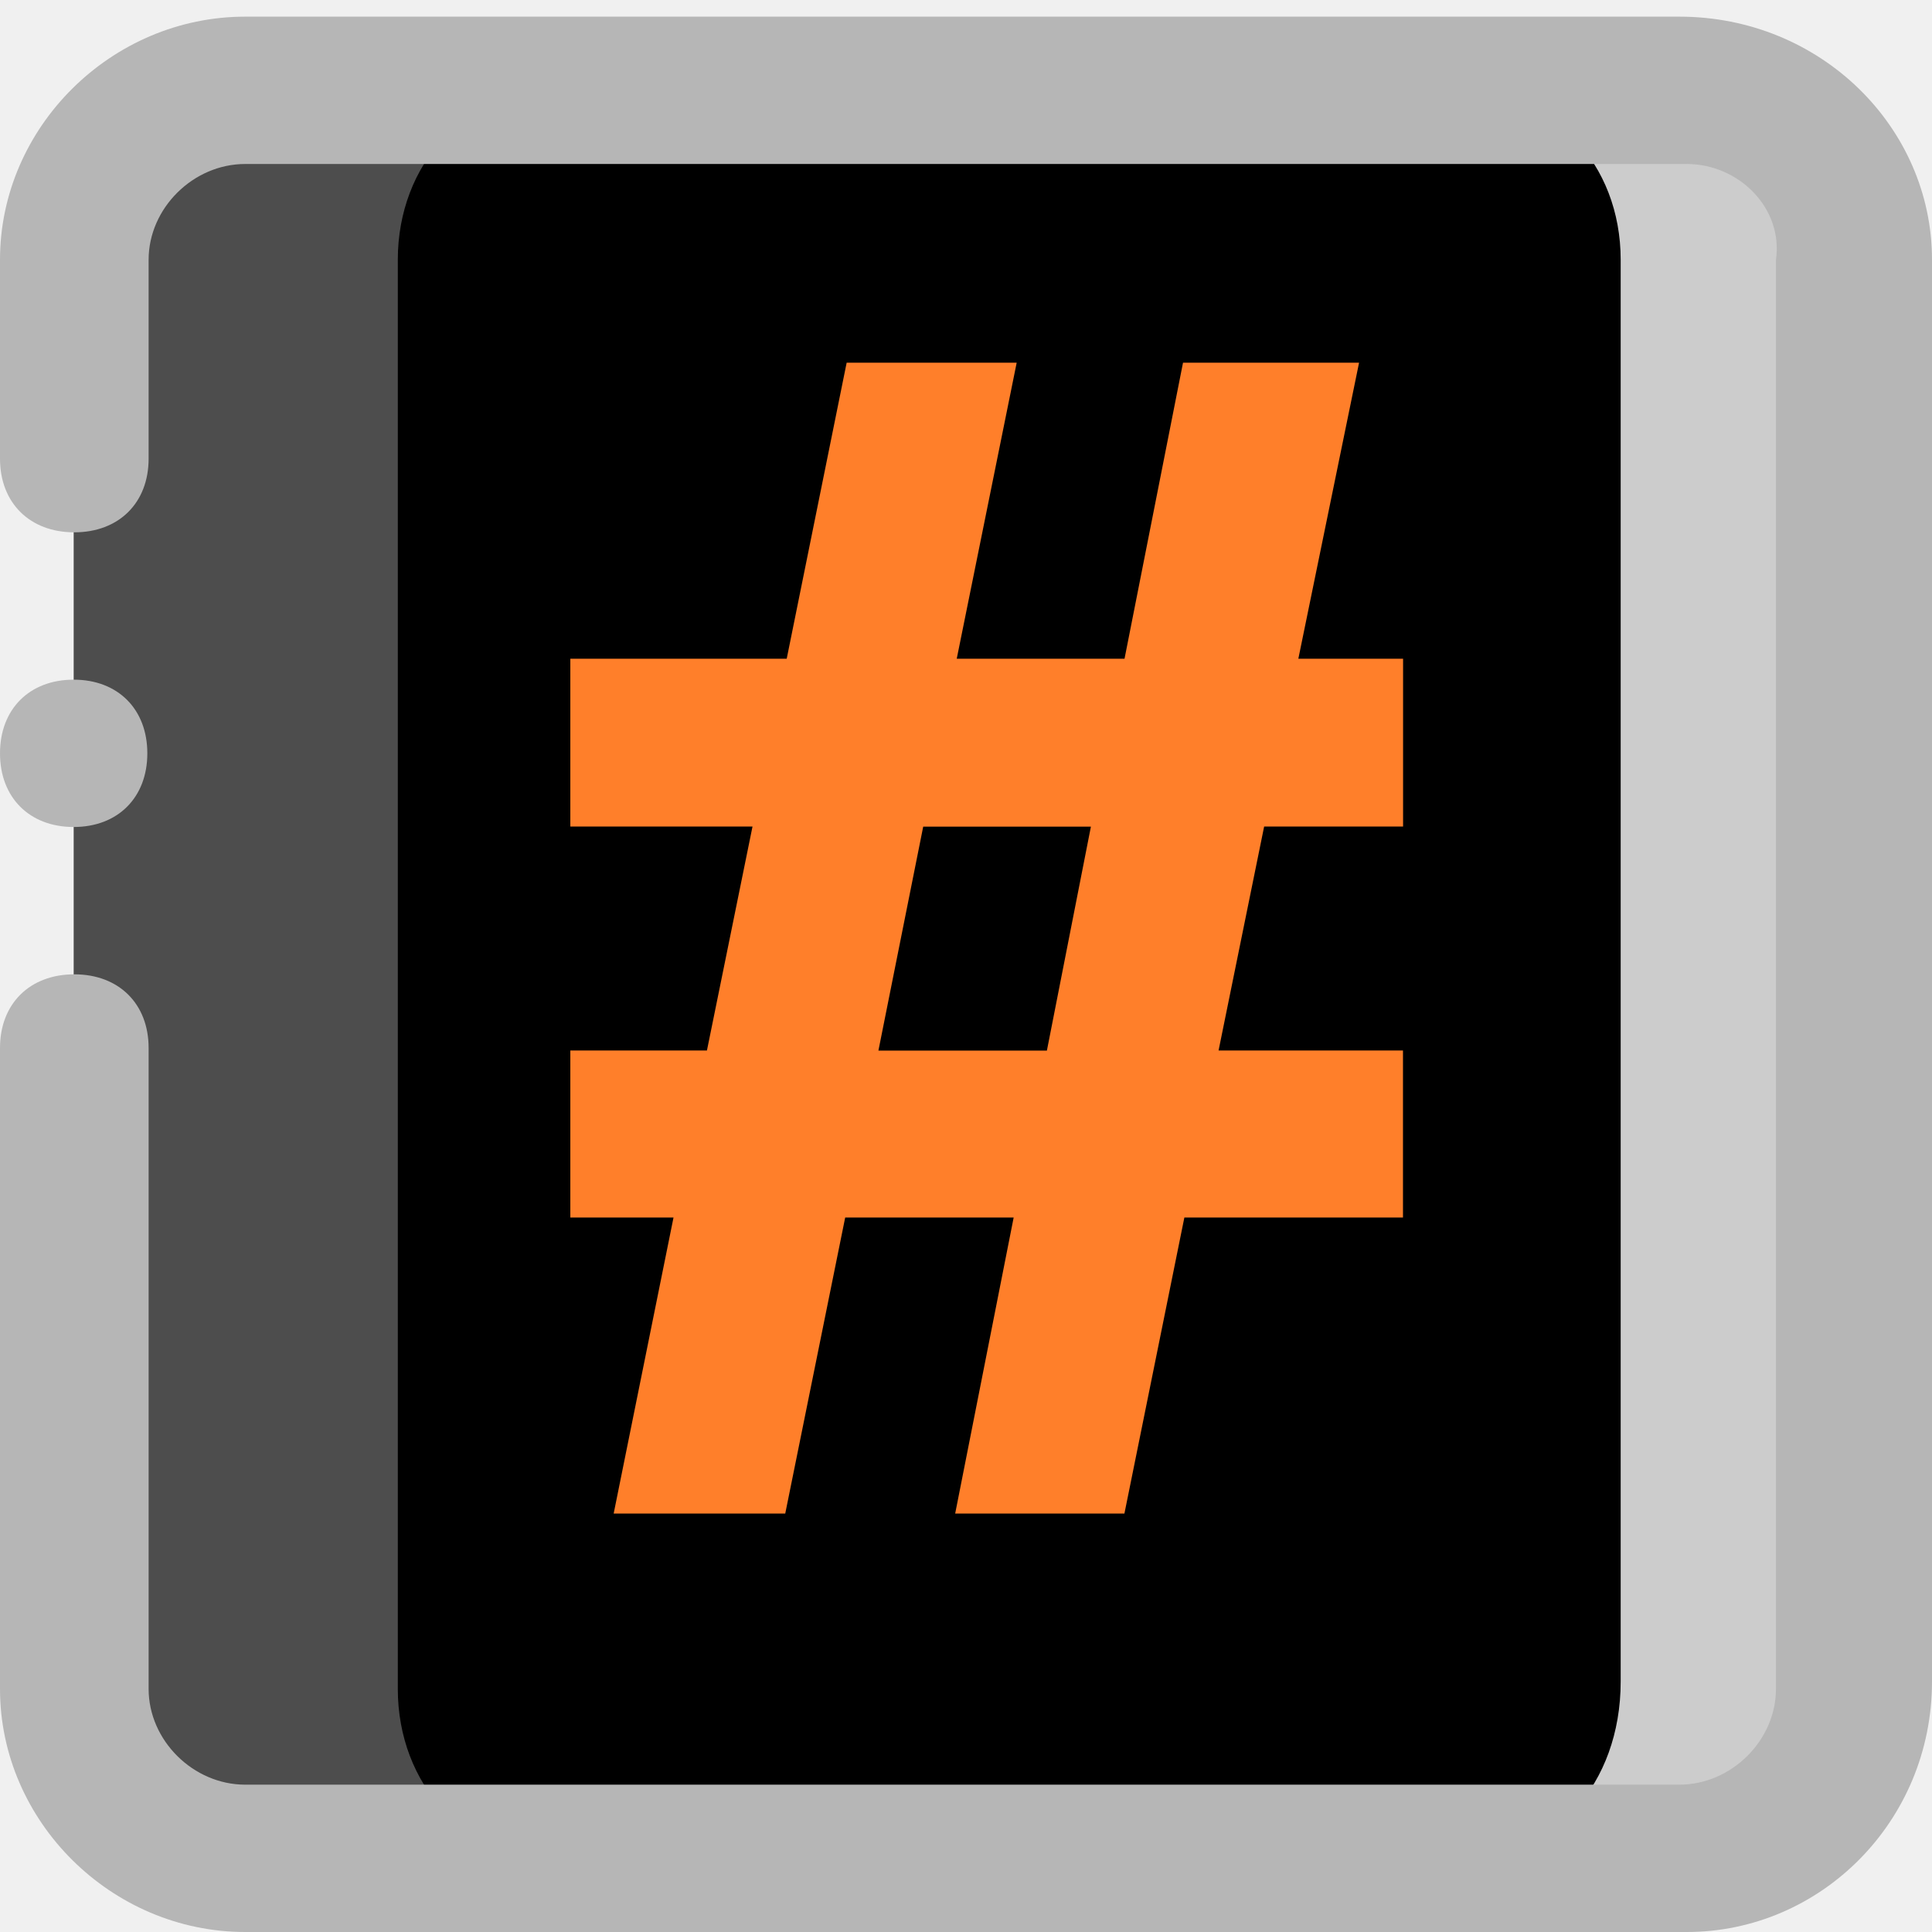
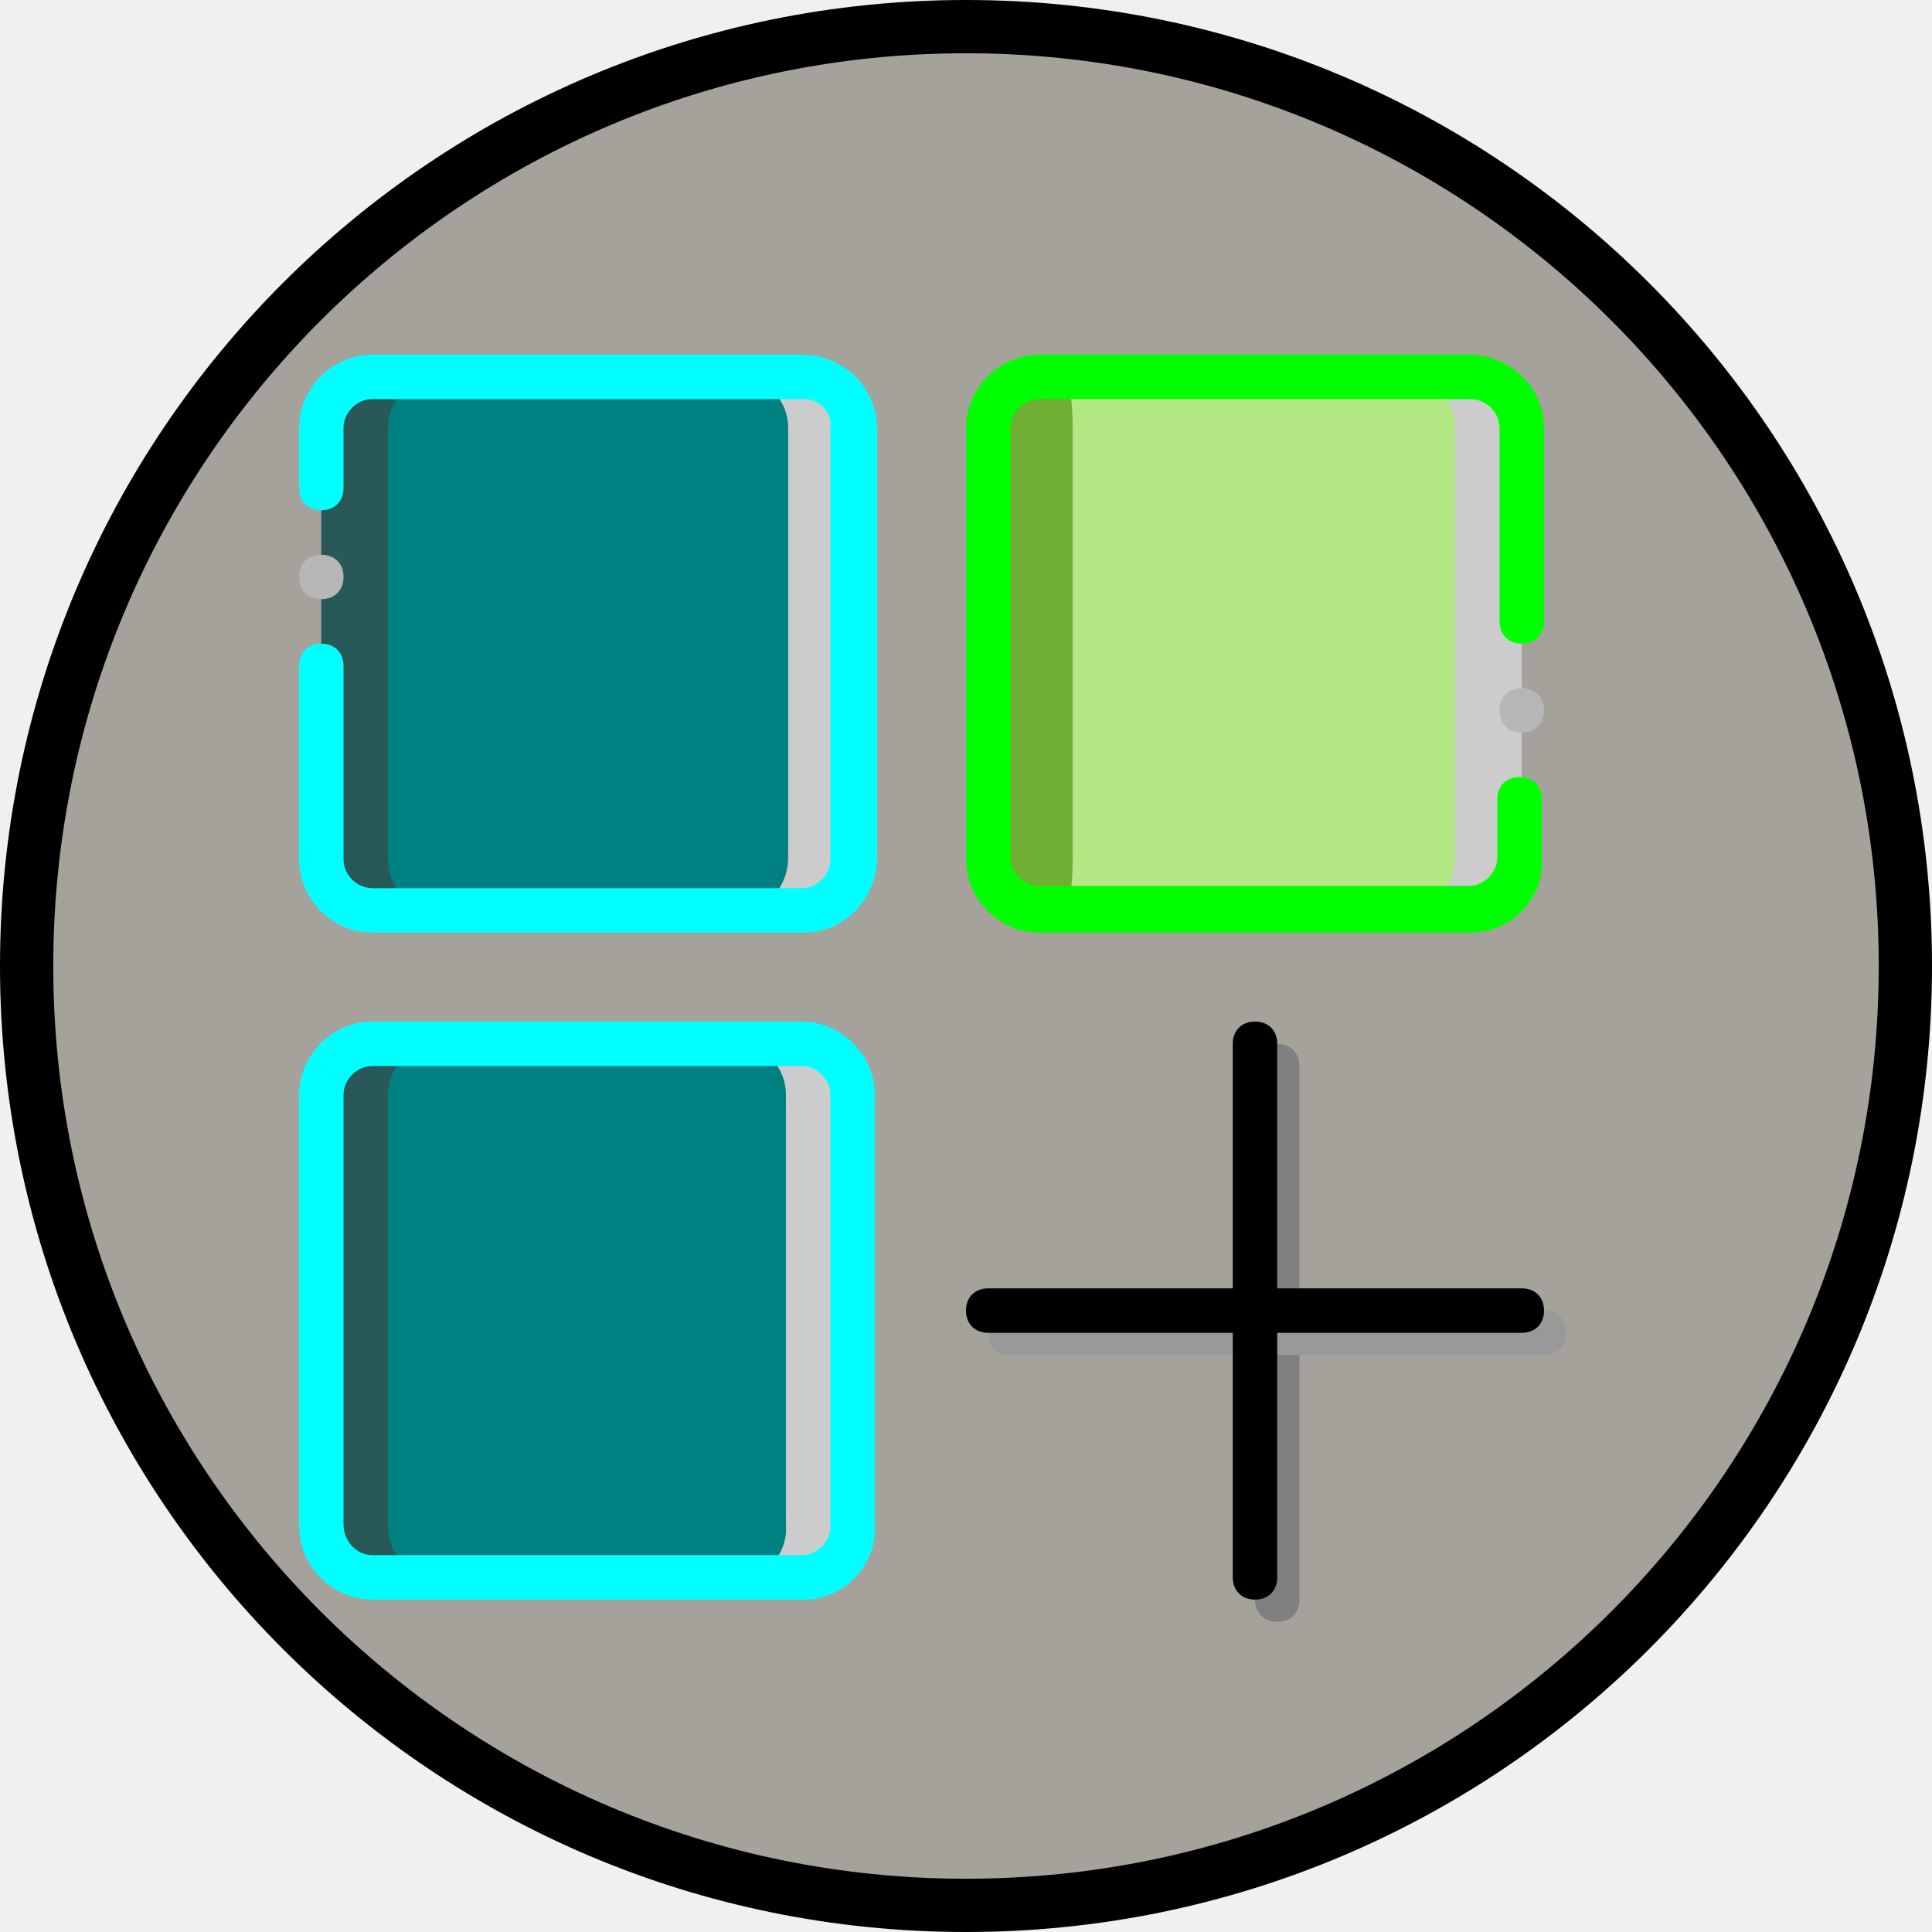
- <svg xmlns="http://www.w3.org/2000/svg" height="800px" width="800px" version="1.1" id="Layer_1" viewBox="0 0 512 512" xml:space="preserve">
+ <svg xmlns="http://www.w3.org/2000/svg" height="1198.688" width="1198.688" version="1.1" id="Layer_1" viewBox="0 0 767.16 767.16" xml:space="preserve">
  <defs id="defs57">
-     <rect x="-346.503" y="98.468" width="33.14" height="32.567" id="rect505" />
-     <rect x="-285.621" y="131.034" width="131.143" height="132.533" id="rect499" />
-     <rect x="-346.503" y="98.468" width="33.14" height="32.567" id="rect505-2" />
-   </defs>
-   <path style="fill:#cccccc;stroke-width:2.212" d="M 443.162,492.477 H 240.127 c -25.38,0 -44.901,-19.523 -44.901,-44.901 V 68.838 c 0,-25.38 19.523,-44.901 44.901,-44.901 h 201.082 c 27.332,0 46.854,19.523 46.854,44.901 V 445.623 c 0.002,27.332 -19.521,46.854 -44.901,46.854" id="path14" />
-   <path style="fill:#4d4d4d;stroke-width:2.212" d="M 267.459,492.477 H 64.424 c -25.38,0 -44.901,-19.523 -44.901,-44.901 V 68.838 c 0,-25.38 19.523,-44.901 44.901,-44.901 H 265.506 c 27.332,0 46.854,19.523 46.854,44.901 V 445.623 c 0,27.332 -19.521,46.854 -44.901,46.854" id="path16" />
-   <path style="fill:#000000;stroke-width:2.124" d="M 388.086,492.477 H 146.832 c -23.406,0 -41.409,-19.523 -41.409,-44.901 V 68.838 c 0,-25.38 18.005,-44.901 41.409,-44.901 h 239.455 c 25.206,0 43.209,19.523 43.209,44.901 V 445.623 c 0,27.332 -18.005,46.854 -41.411,46.854" id="path18" />
-   <path style="fill:#b6b6b6;stroke-width:2.221" d="M 447.015,512 H 64.985 C 29.538,512 0,482.717 0,447.576 V 277.729 c 0,-11.715 7.877,-19.523 19.693,-19.523 11.816,0 19.693,7.809 19.693,19.523 v 169.846 c 0,13.665 11.816,25.38 25.6,25.38 H 445.048 c 13.784,0 25.6,-11.715 25.6,-25.38 V 68.838 C 472.618,55.173 460.802,43.459 447.018,43.459 H 64.985 c -13.784,0 -25.6,11.715 -25.6,25.38 v 52.71 c 0,11.715 -7.877,19.523 -19.693,19.523 C 7.875,141.072 0,133.263 0,121.548 V 68.838 C 0,33.697 29.538,4.414 64.985,4.414 H 445.046 C 482.46,4.414 512,33.697 512,68.838 V 445.623 C 512,482.717 482.462,512 447.015,512 Z" id="path36" />
-   <path style="fill:#b6b6b6;stroke-width:2.212" d="m 39.045,199.64 c 0,11.715 -7.809,19.523 -19.523,19.523 C 7.807,219.163 0,211.352 0,199.64 c 0,-11.715 7.809,-19.523 19.523,-19.523 11.715,0 19.521,7.809 19.521,19.523" id="path46" />
-   <text xml:space="preserve" transform="scale(0.64)" id="text497" style="fill:#ff0000;stroke-width:44.91;paint-order:markers fill stroke;-inkscape-font-specification:'Arial Bold';font-family:Arial;text-align:center;stop-color:#000000;font-weight:bold;font-size:16px;stroke-linejoin:round;stroke-linecap:round;white-space:pre;shape-inside:url(#rect499)" />
-   <g aria-label="#" transform="matrix(25.7478,0,0,25.7478,8757.142,-2510.301)" id="text503" style="font-weight:bold;font-size:16px;font-family:Arial;-inkscape-font-specification:'Arial Bold';text-align:center;white-space:pre;fill:#ff7f2a;stroke-width:44.91;stroke-linecap:round;stroke-linejoin:round;paint-order:markers fill stroke">
-     <path d="m -333.18,110.027 h -1.062 v -1.719 h 1.406 l 0.469,-2.305 h -1.875 v -1.727 h 2.227 l 0.617,-3.047 h 1.75 l -0.617,3.047 h 1.727 l 0.602,-3.047 h 1.812 l -0.625,3.047 h 1.078 v 1.727 h -1.43 l -0.469,2.305 h 1.898 v 1.719 h -2.25 l -0.617,3.047 h -1.742 l 0.602,-3.047 h -1.734 l -0.617,3.047 h -1.766 z m 2.57,-4.023 -0.461,2.305 h 1.734 l 0.453,-2.305 z" id="path325" />
-   </g>
+ 	
+ 	
+ 	
+ 	
+ 	
+ 	
+ 	
+ 	
+ 	
+ 	
+ 	
+ 
+ 		
+ 		
+ 	
+ 		
+ 		
+ 		
+ 		
+ 		
+ 		
+ 		
+ 	
+ 		
+ 		
+ 		
+ 	
+ 		
+ 		
+ 	</defs>
+   <circle style="fill:#a5a29b;fill-opacity:1;stroke:#000000;stroke-width:21.147;stroke-linecap:round;paint-order:markers fill stroke;stop-color:#000000" id="path1029" cx="383.58" cy="383.58" r="373.007" />
+   <path style="fill:#cccccc" d="m 583.966,361.511 h -91.807 c -11.476,0 -20.303,-8.828 -20.303,-20.303 v -171.255 c 0,-11.476 8.828,-20.303 20.303,-20.303 h 90.924 c 12.359,0 21.186,8.828 21.186,20.303 v 170.372 c 0,12.359 -8.827,21.186 -20.303,21.186" id="path4" />
+   <path style="fill:#ffffff" d="m 504.518,361.511 h -91.807 c -11.476,0 -20.303,-8.828 -20.303,-20.303 v -171.255 c 0,-11.476 8.828,-20.303 20.303,-20.303 h 90.924 c 12.359,0 21.186,8.828 21.186,20.303 v 170.372 c 0,12.359 -8.828,21.186 -20.303,21.186" id="path6" />
+   <path style="fill:#b3e884;fill-opacity:1" d="m 557.483,361.511 h -118.29 c -11.476,0 -20.303,-8.828 -20.303,-20.303 v -171.255 c 0,-11.476 8.828,-20.303 20.303,-20.303 h 117.407 c 12.359,0 21.186,8.828 21.186,20.303 v 170.372 c 0,12.359 -8.827,21.186 -20.303,21.186" id="path8" />
+   <path style="fill:#cccccc" d="m 319.138,361.511 h -91.807 c -11.476,0 -20.303,-8.828 -20.303,-20.303 v -171.255 c 0,-11.476 8.828,-20.303 20.303,-20.303 h 90.924 c 12.359,0 21.186,8.828 21.186,20.303 v 170.372 c 10e-4,12.359 -8.827,21.186 -20.303,21.186" id="path14" />
+   <path style="fill:#285858;fill-opacity:1" d="m 239.69,361.511 h -91.807 c -11.476,0 -20.303,-8.828 -20.303,-20.303 v -171.255 c 0,-11.476 8.828,-20.303 20.303,-20.303 h 90.924 c 12.359,0 21.186,8.828 21.186,20.303 v 170.372 c 0,12.359 -8.827,21.186 -20.303,21.186" id="path16" />
+   <path style="fill:#008080" d="m 292.655,361.511 h -118.289 c -11.476,0 -20.303,-8.828 -20.303,-20.303 v -171.255 c 0,-11.476 8.828,-20.303 20.303,-20.303 h 117.407 c 12.359,0 21.186,8.828 21.186,20.303 v 170.372 c 0,12.359 -8.828,21.186 -20.304,21.186" id="path18" />
+   <path style="fill:#cccccc" d="m 319.138,626.339 h -91.807 c -11.476,0 -20.303,-8.828 -20.303,-20.303 v -171.256 c 0,-11.476 8.828,-20.303 20.303,-20.303 h 90.924 c 11.476,0 20.303,8.828 20.303,20.303 v 170.372 c 0.884,12.359 -7.944,21.187 -19.42,21.187" id="path24" />
+   <path style="fill:#ffffff" d="m 239.69,626.339 h -91.807 c -11.476,0 -20.303,-8.828 -20.303,-20.303 v -171.256 c 0,-11.476 8.828,-20.303 20.303,-20.303 h 90.924 c 11.476,0 20.303,8.828 20.303,20.303 v 170.372 c 0.883,12.359 -7.944,21.187 -19.42,21.187" id="path26" />
+   <path style="fill:#285858;fill-opacity:1" d="m 238.807,626.338 h -91.807 c -11.476,0 -20.303,-8.828 -20.303,-20.303 v -171.255 c 0,-11.476 8.828,-20.303 20.303,-20.303 h 90.924 c 12.359,0 21.186,8.828 21.186,20.303 v 170.372 c 0,12.359 -8.827,21.186 -20.303,21.186" id="path16-3" />
+   <path style="fill:#008080;stroke-width:1" d="M 292.653,626.339 H 174.349 c -11.477,0 -20.306,-8.828 -20.306,-20.303 v -171.256 c 0,-11.476 8.829,-20.303 20.306,-20.303 h 117.422 c 11.477,0 20.306,8.828 20.306,20.303 v 170.372 c 0.883,12.359 -7.946,21.187 -19.423,21.187" id="path28" />
+   <path style="fill:#808080" d="m 507.166,643.995 c -5.297,0 -8.828,-3.531 -8.828,-8.828 v -211.861 c 0,-5.297 3.531,-8.828 8.828,-8.828 5.297,0 8.828,3.531 8.828,8.828 v 211.862 c -10e-4,5.296 -3.532,8.827 -8.828,8.827 z" id="path30" />
+   <path style="fill:#999999" d="m 613.097,538.063 h -211.862 c -5.297,0 -8.828,-3.531 -8.828,-8.828 0,-5.297 3.531,-8.828 8.828,-8.828 h 211.862 c 5.297,0 8.828,3.531 8.828,8.828 0,5.297 -3.532,8.828 -8.828,8.828 z" id="path32" />
+   <path style="fill:#00ffff" d="m 319.138,370.339 h -171.255 c -15.89,0 -29.131,-13.241 -29.131,-29.131 v -76.8 c 0,-5.297 3.531,-8.828 8.828,-8.828 5.297,0 8.828,3.531 8.828,8.828 v 76.8 c 0,6.179 5.297,11.476 11.476,11.476 h 170.372 c 6.179,0 11.476,-5.297 11.476,-11.476 v -171.255 c 0.883,-6.179 -4.414,-11.476 -10.593,-11.476 h -171.256 c -6.179,0 -11.476,5.297 -11.476,11.476 v 23.834 c 0,5.297 -3.531,8.828 -8.828,8.828 -5.297,0 -8.827,-3.531 -8.827,-8.828 v -23.834 c 0,-15.89 13.241,-29.131 29.131,-29.131 h 170.372 c 16.772,0 30.014,13.241 30.014,29.131 v 170.372 c 0,16.773 -13.241,30.014 -29.131,30.014 z" id="path36" />
+   <path style="fill:#6eaf34;fill-opacity:1;stroke-width:0.408" d="m 422.569,361.511 h -19.715 c -1.913,0 -3.384,-8.828 -3.384,-20.303 V 169.953 c 0,-11.476 1.471,-20.303 3.384,-20.303 h 19.568 c 2.06,0 3.531,8.828 3.531,20.303 v 170.372 c 0,12.359 -1.471,21.186 -3.384,21.186" id="path8-6" />
+   <path style="fill:#00ff00" d="m 583.966,370.339 h -171.255 c -15.89,0 -29.131,-13.241 -29.131,-29.131 v -171.255 c 0,-15.89 13.241,-29.131 29.131,-29.131 h 170.372 c 16.772,0 30.014,13.241 30.014,29.131 v 76.8 c 0,5.297 -3.531,8.828 -8.828,8.828 -5.297,0 -8.828,-3.531 -8.828,-8.828 v -76.8 c 0,-6.179 -5.297,-11.476 -11.476,-11.476 h -171.254 c -6.179,0 -11.476,5.297 -11.476,11.476 v 170.372 c 0,6.179 5.297,11.476 11.476,11.476 h 170.372 c 6.179,0 11.476,-5.297 11.476,-11.476 v -22.952 c 0,-5.297 3.531,-8.828 8.828,-8.828 5.297,0 8.828,3.531 8.828,8.828 v 23.835 c 0.882,15.89 -12.36,29.131 -28.249,29.131 z" id="path38" />
+   <path style="fill:#00ffff" d="m 319.138,635.167 h -171.255 c -15.89,0 -29.131,-13.242 -29.131,-29.131 v -171.256 c 0,-15.89 13.241,-29.131 29.131,-29.131 h 170.372 c 15.89,0 29.131,13.241 29.131,29.131 v 170.372 c 0.883,16.773 -12.358,30.015 -28.248,30.015 z m -171.255,-211.862 c -6.179,0 -11.476,5.297 -11.476,11.476 v 170.372 c 0,7.062 5.297,12.359 11.476,12.359 h 170.372 c 6.179,0 11.476,-5.297 11.476,-11.476 v -171.256 c 0,-6.179 -5.297,-11.476 -11.476,-11.476 h -170.372 z" id="path40" />
+   <path style="fill:#000000" d="m 498.338,635.167 c -5.297,0 -8.828,-3.531 -8.828,-8.828 v -211.862 c 0,-5.297 3.531,-8.828 8.828,-8.828 5.297,0 8.828,3.531 8.828,8.828 v 211.862 c 0,5.297 -3.531,8.828 -8.828,8.828 z" id="path42" />
+   <path style="fill:#000000" d="m 604.269,529.236 h -211.862 c -5.297,0 -8.828,-3.531 -8.828,-8.828 0,-5.297 3.531,-8.828 8.828,-8.828 h 211.862 c 5.297,0 8.828,3.531 8.828,8.828 0,5.297 -3.531,8.828 -8.828,8.828 z" id="path44" />
+   <path style="fill:#b6b6b6" d="m 136.407,229.098 c 0,5.297 -3.531,8.828 -8.828,8.828 -5.297,0 -8.827,-3.532 -8.827,-8.828 0,-5.297 3.531,-8.828 8.828,-8.828 5.297,0 8.827,3.531 8.827,8.828" id="path46" />
+   <path style="fill:#b6b6b6" d="m 613.097,282.063 c 0,5.297 -3.531,8.828 -8.828,8.828 -5.297,0 -8.828,-3.531 -8.828,-8.828 0,-5.297 3.531,-8.828 8.828,-8.828 5.297,0 8.828,3.532 8.828,8.828" id="path48" />
</svg>
